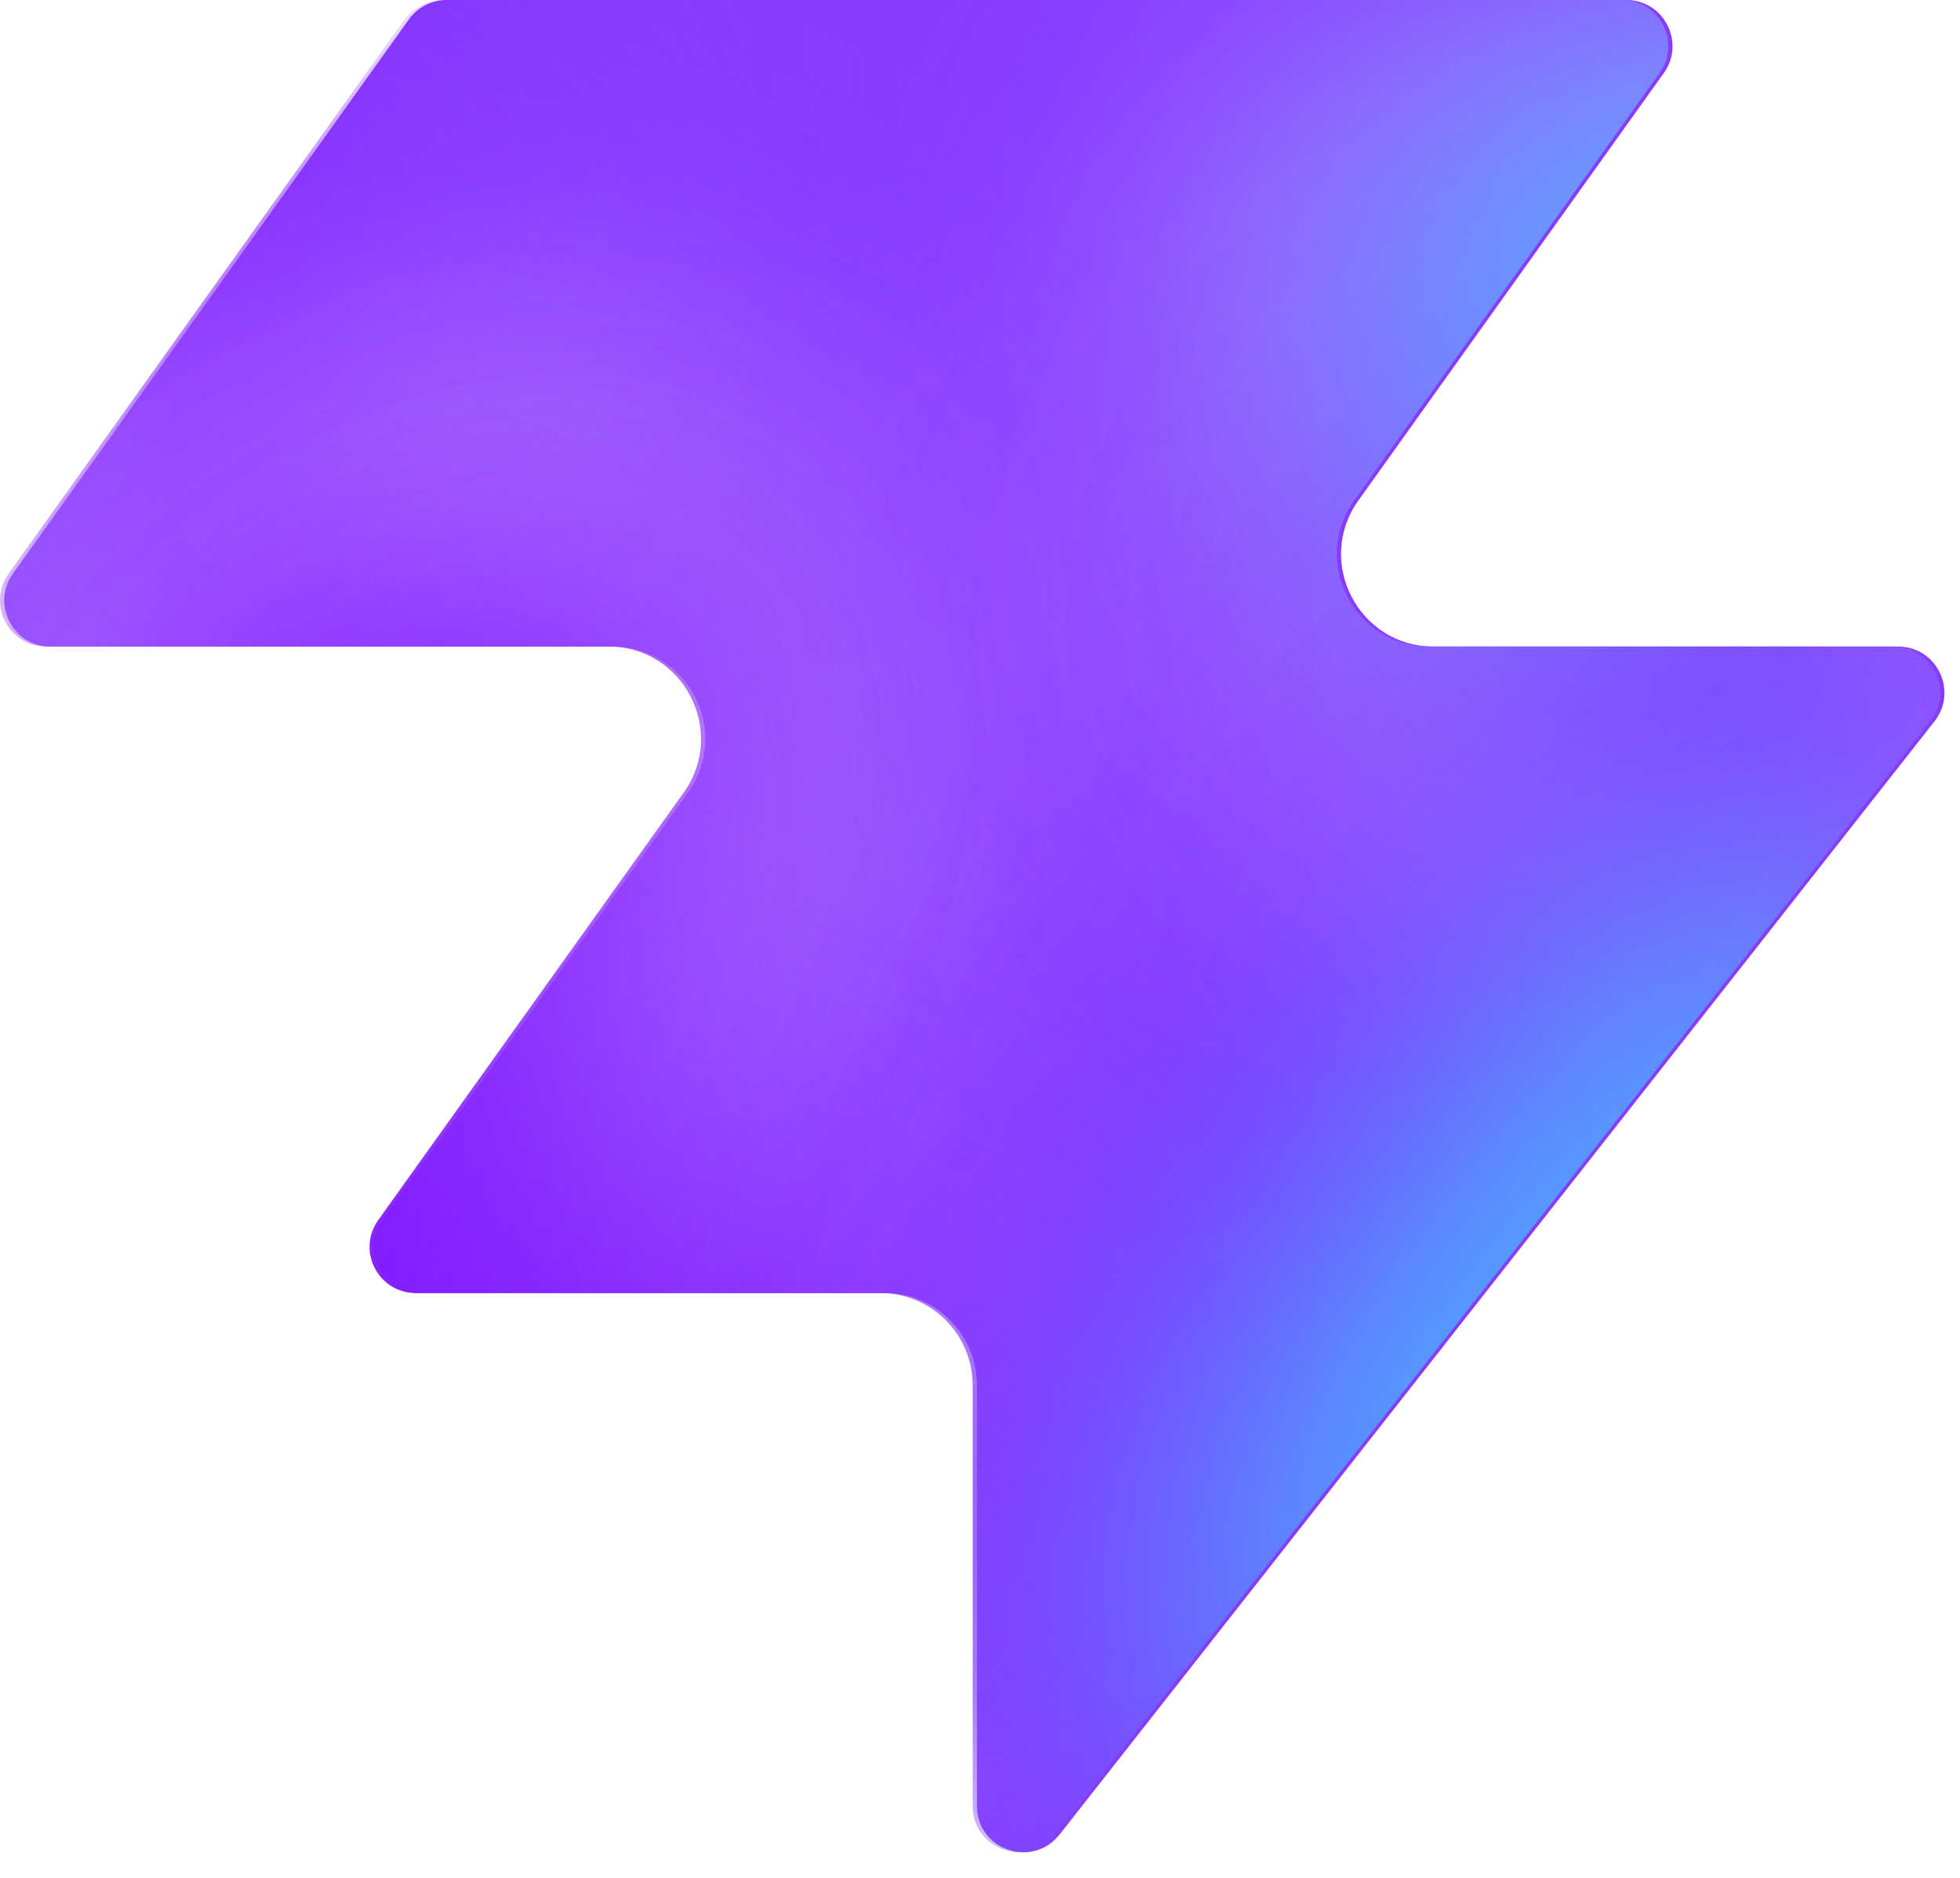
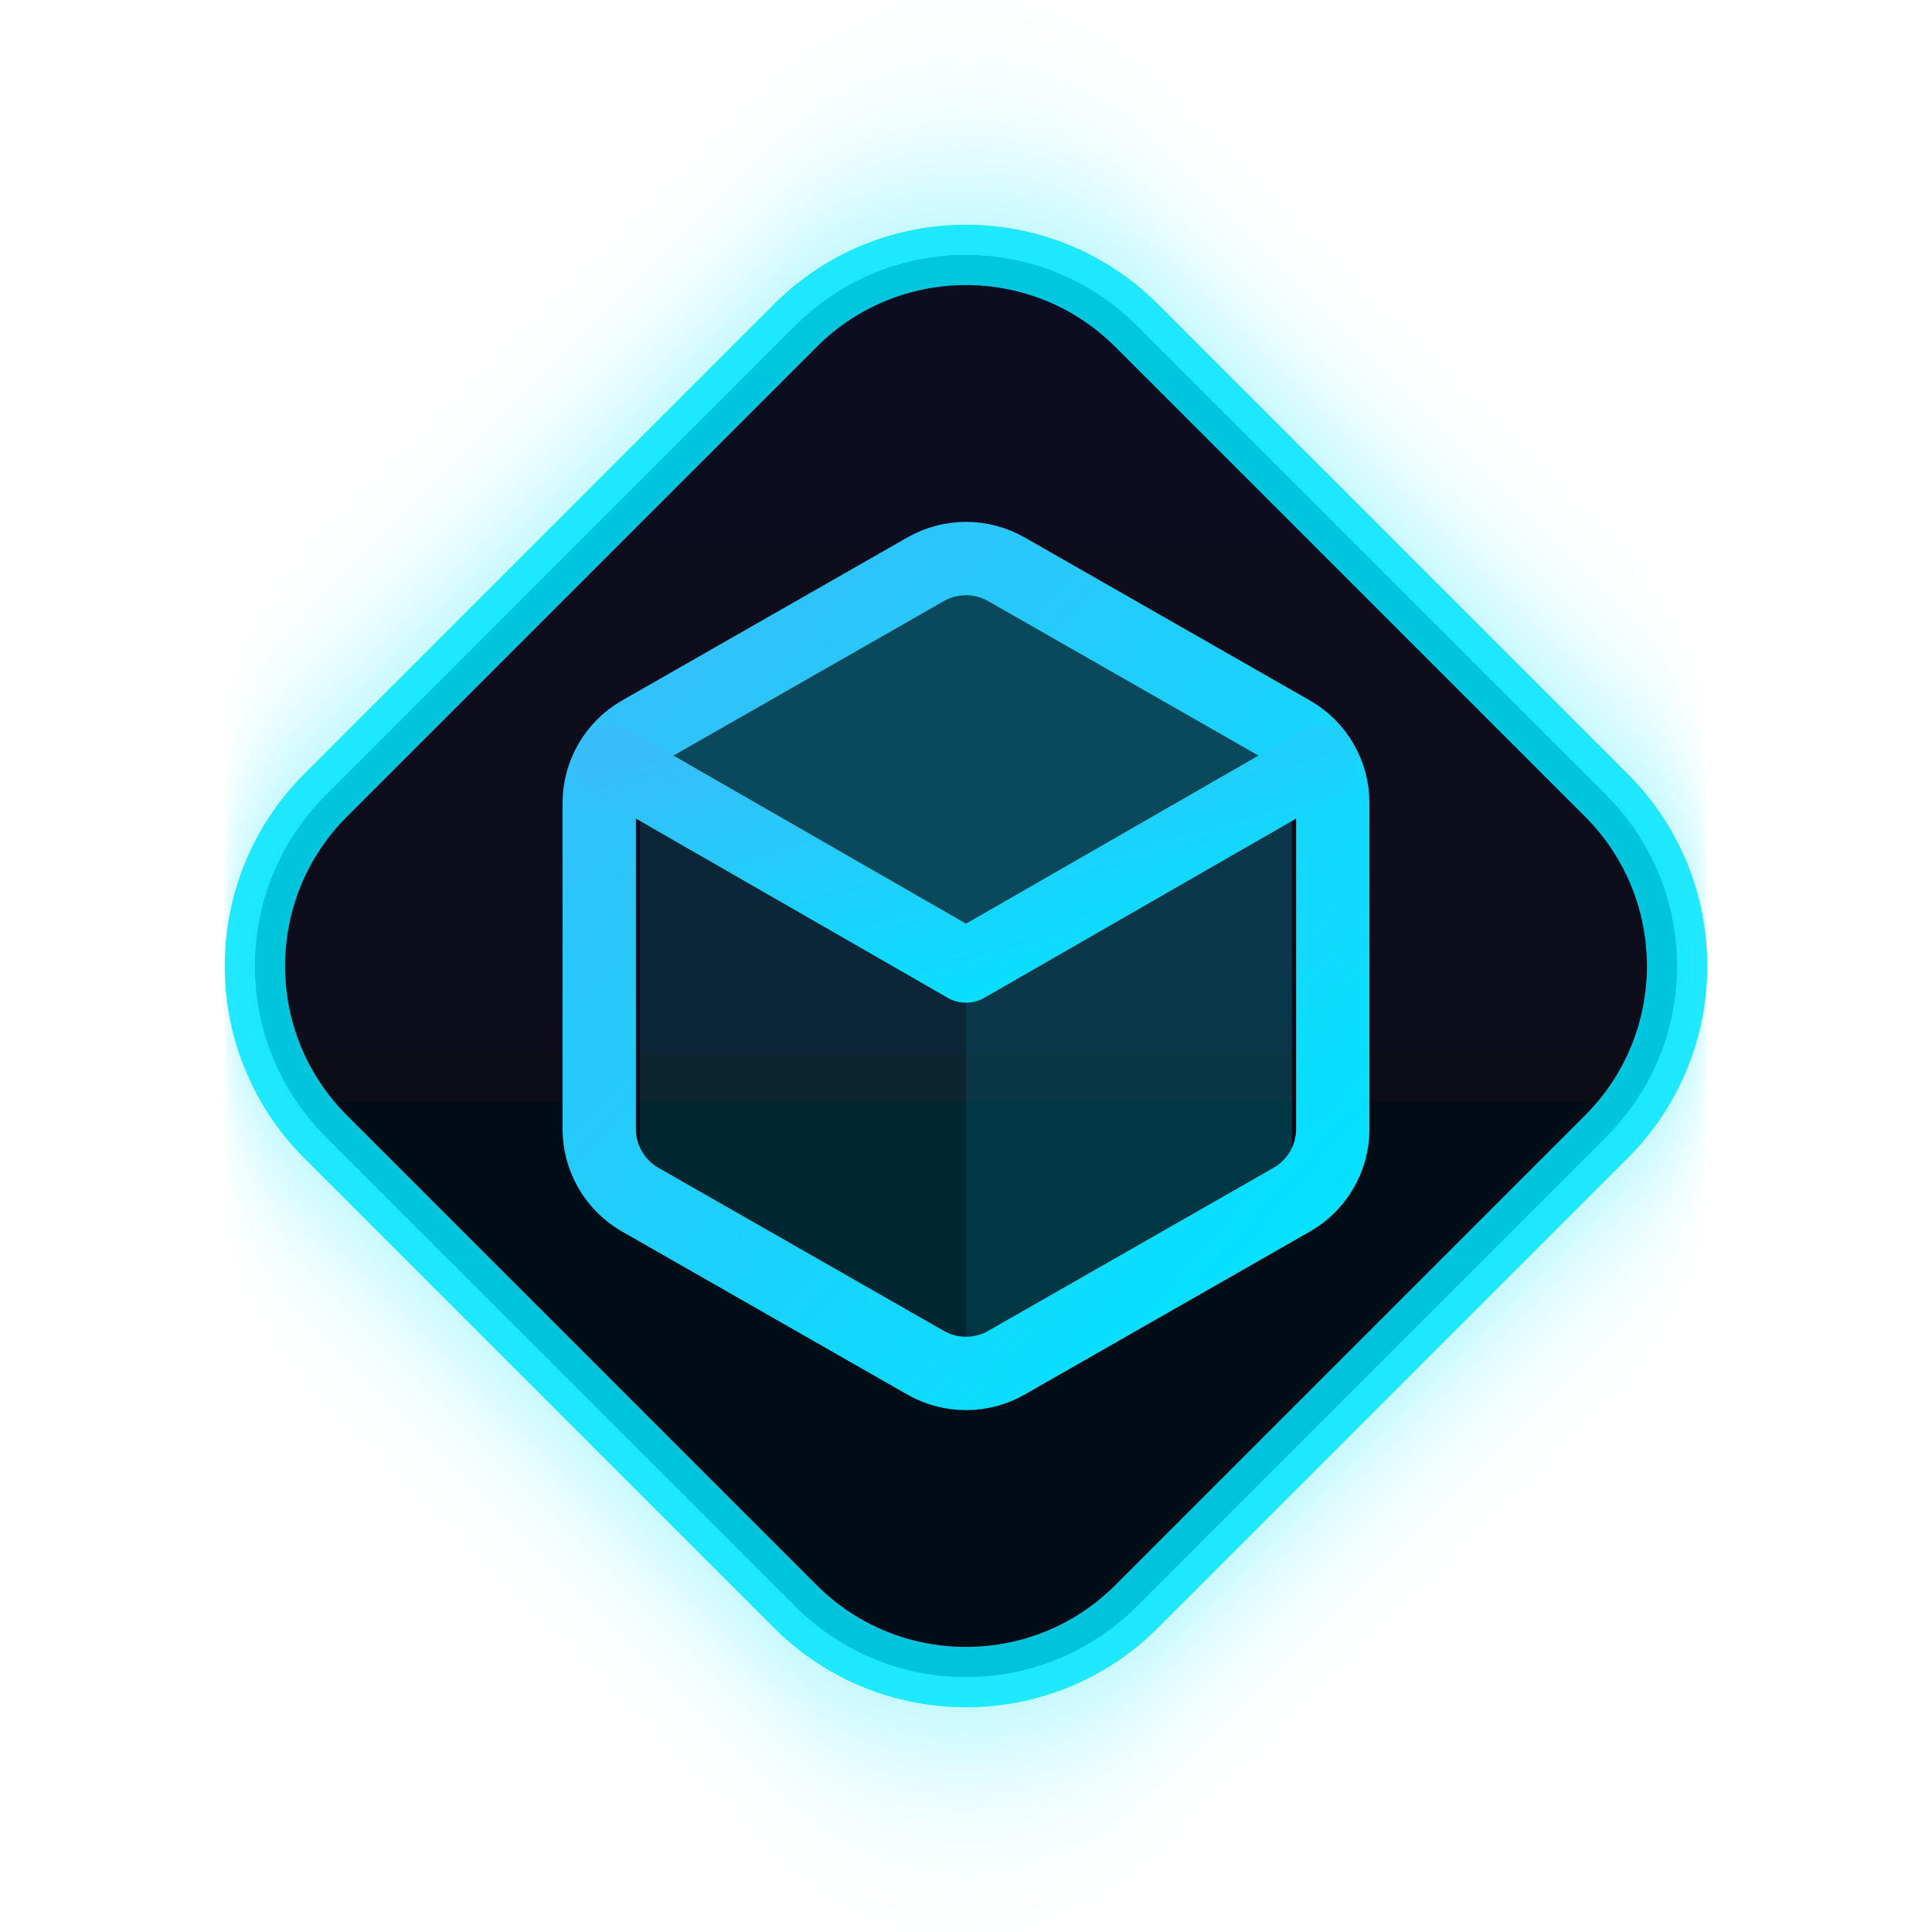
- <svg xmlns="http://www.w3.org/2000/svg" width="48" height="46" fill="none" viewBox="0 0 48 46">
-   <path fill="#863bff" d="M25.946 44.938c-.664.845-2.021.375-2.021-.698V33.937a2.26 2.26 0 0 0-2.262-2.262H10.287c-.92 0-1.456-1.04-.92-1.788l7.48-10.471c1.07-1.497 0-3.578-1.842-3.578H1.237c-.92 0-1.456-1.04-.92-1.788L10.013.474c.214-.297.556-.474.92-.474h28.894c.92 0 1.456 1.04.92 1.788l-7.48 10.471c-1.07 1.498 0 3.579 1.842 3.579h11.377c.943 0 1.473 1.088.89 1.83L25.947 44.94z" style="fill:#863bff;fill:color(display-p3 .525 .23 1);fill-opacity:1" />
-   <mask id="a" width="48" height="46" x="0" y="0" maskUnits="userSpaceOnUse" style="mask-type:alpha">
-     <path fill="#000" d="M25.842 44.938c-.664.844-2.021.375-2.021-.698V33.937a2.26 2.26 0 0 0-2.262-2.262H10.183c-.92 0-1.456-1.04-.92-1.788l7.48-10.471c1.07-1.498 0-3.579-1.842-3.579H1.133c-.92 0-1.456-1.04-.92-1.787L9.91.473c.214-.297.556-.474.92-.474h28.894c.92 0 1.456 1.04.92 1.788l-7.48 10.471c-1.07 1.498 0 3.578 1.842 3.578h11.377c.943 0 1.473 1.088.89 1.832L25.843 44.94z" style="fill:#000;fill-opacity:1" />
-   </mask>
-   <g mask="url(#a)">
-     <g filter="url(#b)">
-       <ellipse cx="5.508" cy="14.704" fill="#ede6ff" rx="5.508" ry="14.704" style="fill:#ede6ff;fill:color(display-p3 .927 .903 1);fill-opacity:1" transform="matrix(.00324 1 1 -.00324 -4.47 31.516)" />
-     </g>
-     <g filter="url(#c)">
-       <ellipse cx="10.399" cy="29.851" fill="#ede6ff" rx="10.399" ry="29.851" style="fill:#ede6ff;fill:color(display-p3 .927 .903 1);fill-opacity:1" transform="matrix(.00324 1 1 -.00324 -39.328 7.883)" />
-     </g>
-     <g filter="url(#d)">
-       <ellipse cx="5.508" cy="30.487" fill="#7e14ff" rx="5.508" ry="30.487" style="fill:#7e14ff;fill:color(display-p3 .492 .077 1);fill-opacity:1" transform="rotate(89.814 -25.913 -14.639)scale(1 -1)" />
-     </g>
-     <g filter="url(#e)">
-       <ellipse cx="5.508" cy="30.599" fill="#7e14ff" rx="5.508" ry="30.599" style="fill:#7e14ff;fill:color(display-p3 .492 .077 1);fill-opacity:1" transform="rotate(89.814 -32.644 -3.334)scale(1 -1)" />
-     </g>
-     <g filter="url(#f)">
-       <ellipse cx="5.508" cy="30.599" fill="#7e14ff" rx="5.508" ry="30.599" style="fill:#7e14ff;fill:color(display-p3 .492 .077 1);fill-opacity:1" transform="matrix(.00324 1 1 -.00324 -34.34 30.47)" />
-     </g>
-     <g filter="url(#g)">
-       <ellipse cx="14.072" cy="22.078" fill="#ede6ff" rx="14.072" ry="22.078" style="fill:#ede6ff;fill:color(display-p3 .927 .903 1);fill-opacity:1" transform="rotate(93.35 24.506 48.493)scale(-1 1)" />
-     </g>
-     <g filter="url(#h)">
-       <ellipse cx="3.47" cy="21.501" fill="#7e14ff" rx="3.47" ry="21.501" style="fill:#7e14ff;fill:color(display-p3 .492 .077 1);fill-opacity:1" transform="rotate(89.009 28.708 47.59)scale(-1 1)" />
-     </g>
-     <g filter="url(#i)">
-       <ellipse cx="3.47" cy="21.501" fill="#7e14ff" rx="3.47" ry="21.501" style="fill:#7e14ff;fill:color(display-p3 .492 .077 1);fill-opacity:1" transform="rotate(89.009 28.708 47.59)scale(-1 1)" />
-     </g>
-     <g filter="url(#j)">
-       <ellipse cx=".387" cy="8.972" fill="#7e14ff" rx="4.407" ry="29.108" style="fill:#7e14ff;fill:color(display-p3 .492 .077 1);fill-opacity:1" transform="rotate(39.51 .387 8.972)" />
-     </g>
-     <g filter="url(#k)">
-       <ellipse cx="47.523" cy="-6.092" fill="#7e14ff" rx="4.407" ry="29.108" style="fill:#7e14ff;fill:color(display-p3 .492 .077 1);fill-opacity:1" transform="rotate(37.892 47.523 -6.092)" />
-     </g>
-     <g filter="url(#l)">
-       <ellipse cx="41.412" cy="6.333" fill="#47bfff" rx="5.971" ry="9.665" style="fill:#47bfff;fill:color(display-p3 .28 .748 1);fill-opacity:1" transform="rotate(37.892 41.412 6.333)" />
-     </g>
-     <g filter="url(#m)">
-       <ellipse cx="-1.879" cy="38.332" fill="#7e14ff" rx="4.407" ry="29.108" style="fill:#7e14ff;fill:color(display-p3 .492 .077 1);fill-opacity:1" transform="rotate(37.892 -1.88 38.332)" />
-     </g>
-     <g filter="url(#n)">
-       <ellipse cx="-1.879" cy="38.332" fill="#7e14ff" rx="4.407" ry="29.108" style="fill:#7e14ff;fill:color(display-p3 .492 .077 1);fill-opacity:1" transform="rotate(37.892 -1.88 38.332)" />
-     </g>
-     <g filter="url(#o)">
-       <ellipse cx="35.651" cy="29.907" fill="#7e14ff" rx="4.407" ry="29.108" style="fill:#7e14ff;fill:color(display-p3 .492 .077 1);fill-opacity:1" transform="rotate(37.892 35.651 29.907)" />
-     </g>
-     <g filter="url(#p)">
-       <ellipse cx="38.418" cy="32.4" fill="#47bfff" rx="5.971" ry="15.297" style="fill:#47bfff;fill:color(display-p3 .28 .748 1);fill-opacity:1" transform="rotate(37.892 38.418 32.4)" />
-     </g>
-   </g>
+ <svg xmlns="http://www.w3.org/2000/svg" viewBox="0 0 64 64" fill="none">
  <defs>
-     <filter id="b" width="60.045" height="41.654" x="-19.77" y="16.149" color-interpolation-filters="sRGB" filterUnits="userSpaceOnUse">
-       <feFlood flood-opacity="0" result="BackgroundImageFix" />
-       <feBlend in="SourceGraphic" in2="BackgroundImageFix" result="shape" />
-       <feGaussianBlur result="effect1_foregroundBlur_2002_17158" stdDeviation="7.659" />
-     </filter>
-     <filter id="c" width="90.34" height="51.437" x="-54.613" y="-7.533" color-interpolation-filters="sRGB" filterUnits="userSpaceOnUse">
-       <feFlood flood-opacity="0" result="BackgroundImageFix" />
-       <feBlend in="SourceGraphic" in2="BackgroundImageFix" result="shape" />
-       <feGaussianBlur result="effect1_foregroundBlur_2002_17158" stdDeviation="7.659" />
-     </filter>
-     <filter id="d" width="79.355" height="29.4" x="-49.64" y="2.03" color-interpolation-filters="sRGB" filterUnits="userSpaceOnUse">
-       <feFlood flood-opacity="0" result="BackgroundImageFix" />
-       <feBlend in="SourceGraphic" in2="BackgroundImageFix" result="shape" />
-       <feGaussianBlur result="effect1_foregroundBlur_2002_17158" stdDeviation="4.596" />
-     </filter>
-     <filter id="e" width="79.579" height="29.4" x="-45.045" y="20.029" color-interpolation-filters="sRGB" filterUnits="userSpaceOnUse">
-       <feFlood flood-opacity="0" result="BackgroundImageFix" />
-       <feBlend in="SourceGraphic" in2="BackgroundImageFix" result="shape" />
-       <feGaussianBlur result="effect1_foregroundBlur_2002_17158" stdDeviation="4.596" />
-     </filter>
-     <filter id="f" width="79.579" height="29.4" x="-43.513" y="21.178" color-interpolation-filters="sRGB" filterUnits="userSpaceOnUse">
-       <feFlood flood-opacity="0" result="BackgroundImageFix" />
-       <feBlend in="SourceGraphic" in2="BackgroundImageFix" result="shape" />
-       <feGaussianBlur result="effect1_foregroundBlur_2002_17158" stdDeviation="4.596" />
-     </filter>
-     <filter id="g" width="74.749" height="58.852" x="15.756" y="-17.901" color-interpolation-filters="sRGB" filterUnits="userSpaceOnUse">
-       <feFlood flood-opacity="0" result="BackgroundImageFix" />
-       <feBlend in="SourceGraphic" in2="BackgroundImageFix" result="shape" />
-       <feGaussianBlur result="effect1_foregroundBlur_2002_17158" stdDeviation="7.659" />
-     </filter>
-     <filter id="h" width="61.377" height="25.362" x="23.548" y="2.284" color-interpolation-filters="sRGB" filterUnits="userSpaceOnUse">
-       <feFlood flood-opacity="0" result="BackgroundImageFix" />
-       <feBlend in="SourceGraphic" in2="BackgroundImageFix" result="shape" />
-       <feGaussianBlur result="effect1_foregroundBlur_2002_17158" stdDeviation="4.596" />
-     </filter>
-     <filter id="i" width="61.377" height="25.362" x="23.548" y="2.284" color-interpolation-filters="sRGB" filterUnits="userSpaceOnUse">
-       <feFlood flood-opacity="0" result="BackgroundImageFix" />
-       <feBlend in="SourceGraphic" in2="BackgroundImageFix" result="shape" />
-       <feGaussianBlur result="effect1_foregroundBlur_2002_17158" stdDeviation="4.596" />
-     </filter>
-     <filter id="j" width="56.045" height="63.649" x="-27.636" y="-22.853" color-interpolation-filters="sRGB" filterUnits="userSpaceOnUse">
-       <feFlood flood-opacity="0" result="BackgroundImageFix" />
-       <feBlend in="SourceGraphic" in2="BackgroundImageFix" result="shape" />
-       <feGaussianBlur result="effect1_foregroundBlur_2002_17158" stdDeviation="4.596" />
-     </filter>
-     <filter id="k" width="54.814" height="64.646" x="20.116" y="-38.415" color-interpolation-filters="sRGB" filterUnits="userSpaceOnUse">
-       <feFlood flood-opacity="0" result="BackgroundImageFix" />
-       <feBlend in="SourceGraphic" in2="BackgroundImageFix" result="shape" />
-       <feGaussianBlur result="effect1_foregroundBlur_2002_17158" stdDeviation="4.596" />
-     </filter>
-     <filter id="l" width="33.541" height="35.313" x="24.641" y="-11.323" color-interpolation-filters="sRGB" filterUnits="userSpaceOnUse">
-       <feFlood flood-opacity="0" result="BackgroundImageFix" />
-       <feBlend in="SourceGraphic" in2="BackgroundImageFix" result="shape" />
-       <feGaussianBlur result="effect1_foregroundBlur_2002_17158" stdDeviation="4.596" />
-     </filter>
-     <filter id="m" width="54.814" height="64.646" x="-29.286" y="6.009" color-interpolation-filters="sRGB" filterUnits="userSpaceOnUse">
-       <feFlood flood-opacity="0" result="BackgroundImageFix" />
-       <feBlend in="SourceGraphic" in2="BackgroundImageFix" result="shape" />
-       <feGaussianBlur result="effect1_foregroundBlur_2002_17158" stdDeviation="4.596" />
-     </filter>
-     <filter id="n" width="54.814" height="64.646" x="-29.286" y="6.009" color-interpolation-filters="sRGB" filterUnits="userSpaceOnUse">
-       <feFlood flood-opacity="0" result="BackgroundImageFix" />
-       <feBlend in="SourceGraphic" in2="BackgroundImageFix" result="shape" />
-       <feGaussianBlur result="effect1_foregroundBlur_2002_17158" stdDeviation="4.596" />
-     </filter>
-     <filter id="o" width="54.814" height="64.646" x="8.244" y="-2.416" color-interpolation-filters="sRGB" filterUnits="userSpaceOnUse">
-       <feFlood flood-opacity="0" result="BackgroundImageFix" />
-       <feBlend in="SourceGraphic" in2="BackgroundImageFix" result="shape" />
-       <feGaussianBlur result="effect1_foregroundBlur_2002_17158" stdDeviation="4.596" />
-     </filter>
-     <filter id="p" width="39.409" height="43.623" x="18.713" y="10.588" color-interpolation-filters="sRGB" filterUnits="userSpaceOnUse">
-       <feFlood flood-opacity="0" result="BackgroundImageFix" />
-       <feBlend in="SourceGraphic" in2="BackgroundImageFix" result="shape" />
-       <feGaussianBlur result="effect1_foregroundBlur_2002_17158" stdDeviation="4.596" />
+     <linearGradient id="tc-bg" x1="0%" y1="0%" x2="100%" y2="100%">
+       <stop offset="0%" stop-color="#0a1224" />
+       <stop offset="100%" stop-color="#040711" />
+     </linearGradient>
+     <linearGradient id="tc-cyan" x1="0%" y1="0%" x2="100%" y2="100%">
+       <stop offset="0%" stop-color="#38bdf8" />
+       <stop offset="100%" stop-color="#00e5ff" />
+     </linearGradient>
+     <filter id="tc-glow" x="-20%" y="-20%" width="140%" height="140%">
+       <feDropShadow dx="0" dy="0" stdDeviation="2.5" flood-color="#00e5ff" flood-opacity="0.45" />
    </filter>
  </defs>
+   <rect x="13" y="13" width="38" height="38" rx="8" transform="rotate(45 32 32)" fill="url(#tc-bg)" stroke="#00e5ff" stroke-width="2" stroke-opacity="0.85" filter="url(#tc-glow)" />
+   <g transform="translate(32 32) scale(1.35) translate(-12 -12)">
+     <path d="M12 2.5 L20 7 L12 11.5 L4 7 Z" fill="#00e5ff" fill-opacity="0.28" />
+     <path d="M4 7 L12 11.5 L12 21.5 L4 17 Z" fill="#00e5ff" fill-opacity="0.12" />
+     <path d="M12 11.5 L20 7 L20 17 L12 21.5 Z" fill="#00e5ff" fill-opacity="0.2" />
+     <path d="M21 8a2 2 0 0 0-1-1.73l-7-4a2 2 0 0 0-2 0l-7 4A2 2 0 0 0 3 8v8a2 2 0 0 0 1 1.73l7 4a2 2 0 0 0 2 0l7-4A2 2 0 0 0 21 16Z" stroke="url(#tc-cyan)" stroke-width="1.8" stroke-linejoin="round" />
+     <path d="m3.3 7 8.7 5 8.7-5" stroke="url(#tc-cyan)" stroke-width="1.8" stroke-linecap="round" stroke-linejoin="round" />
+     <path d="M12 22V12" stroke="url(#tc-cyan)" stroke-width="1.8" stroke-linecap="round" />
+   </g>
</svg>
